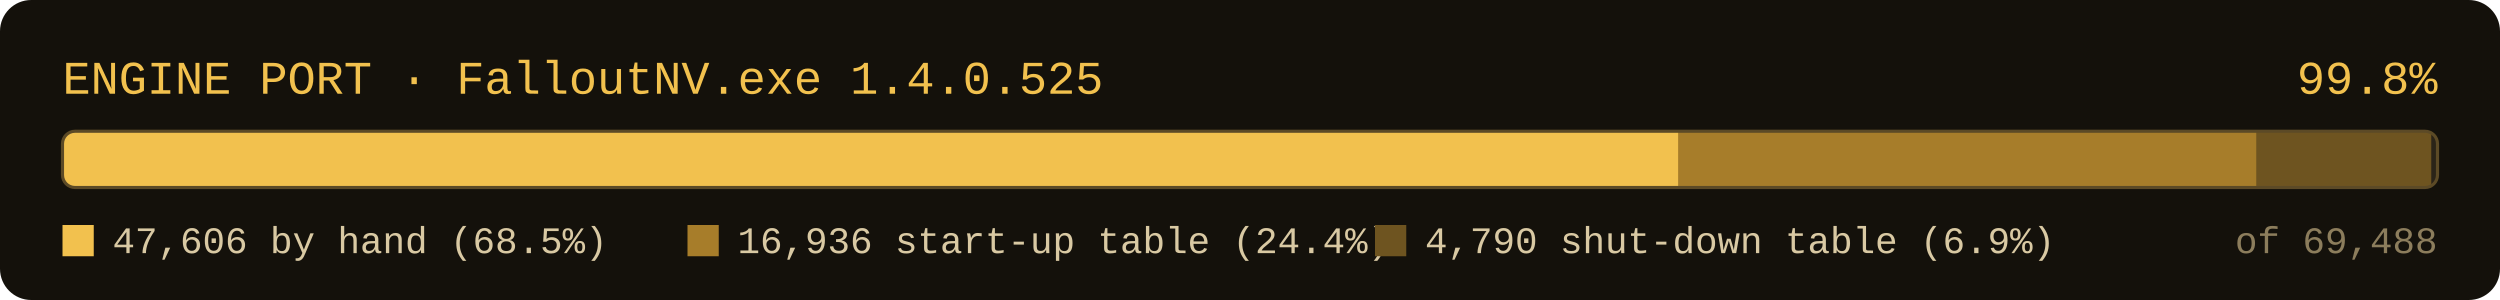
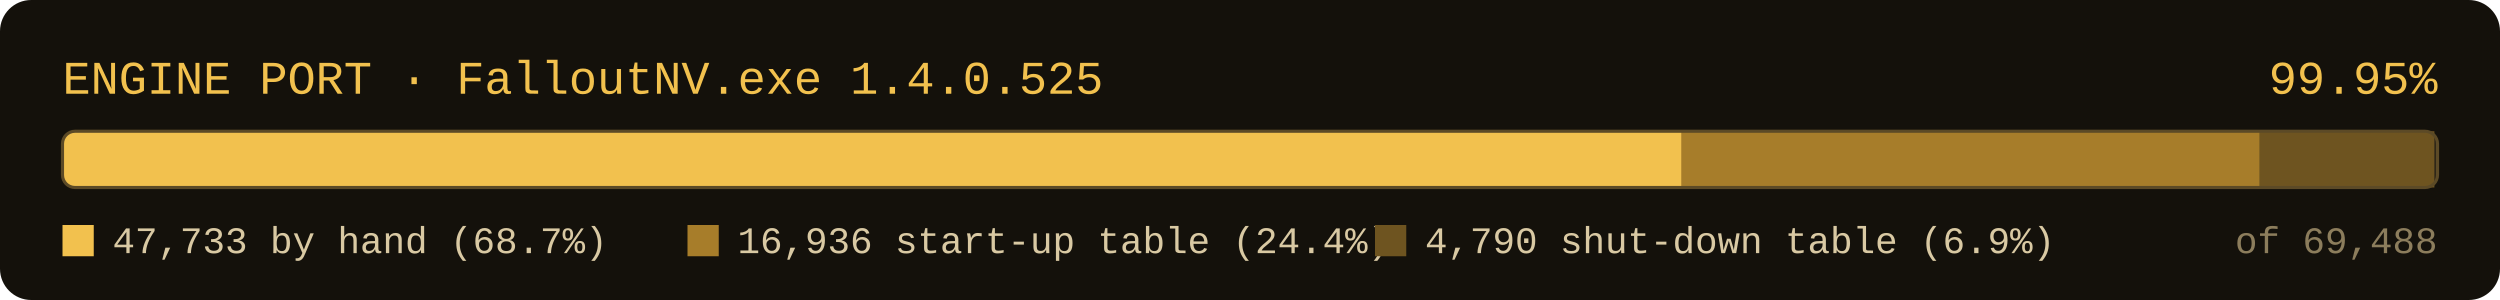
- <svg xmlns="http://www.w3.org/2000/svg" width="800" height="96" viewBox="0 0 800 96" role="img" aria-label="Engine port progress: 68.5% translated by hand, 24.4% start-up table, 6.9% shut-down table, 99.8% covered in all">
+ <svg xmlns="http://www.w3.org/2000/svg" width="800" height="96" viewBox="0 0 800 96" role="img" aria-label="Engine port progress: 68.7% translated by hand, 24.4% start-up table, 6.9% shut-down table, 99.95% covered in all">
  <rect x="0" y="0" width="800" height="96" rx="10" fill="#14110b" />
  <text x="20" y="30" font-family="Consolas, 'Courier New', monospace" font-size="15" fill="#f2c14e">ENGINE PORT · FalloutNV.exe 1.4.0.525</text>
-   <text x="780" y="30" text-anchor="end" font-family="Consolas, 'Courier New', monospace" font-size="15" fill="#f2c14e">99.8%</text>
+   <text x="780" y="30" text-anchor="end" font-family="Consolas, 'Courier New', monospace" font-size="15" fill="#f2c14e">99.95%</text>
  <rect x="20" y="42" width="760" height="18" rx="4" fill="#2b2418" />
-   <rect x="20" y="42" width="521" height="18" rx="4" fill="#f2c14e" />
-   <rect x="537" y="42" width="189" height="18" fill="#a77d2a" />
-   <rect x="722" y="42" width="56" height="18" fill="#6e5420" />
+   <rect x="20" y="42" width="522" height="18" rx="4" fill="#f2c14e" />
+   <rect x="538" y="42" width="189" height="18" fill="#a77d2a" />
+   <rect x="723" y="42" width="56" height="18" fill="#6e5420" />
  <rect x="20" y="42" width="760" height="18" rx="4" fill="none" stroke="#5c4a26" stroke-width="1" />
  <rect x="20" y="72" width="10" height="10" fill="#f2c14e" />
-   <text x="36" y="81" font-family="Consolas, 'Courier New', monospace" font-size="12" fill="#d9c9a3">47,606 by hand (68.5%)</text>
+   <text x="36" y="81" font-family="Consolas, 'Courier New', monospace" font-size="12" fill="#d9c9a3">47,733 by hand (68.7%)</text>
  <rect x="220" y="72" width="10" height="10" fill="#a77d2a" />
  <text x="236" y="81" font-family="Consolas, 'Courier New', monospace" font-size="12" fill="#d9c9a3">16,936 start-up table (24.4%)</text>
  <rect x="440" y="72" width="10" height="10" fill="#6e5420" />
  <text x="456" y="81" font-family="Consolas, 'Courier New', monospace" font-size="12" fill="#d9c9a3">4,790 shut-down table (6.9%)</text>
  <text x="780" y="81" text-anchor="end" font-family="Consolas, 'Courier New', monospace" font-size="12" fill="#8c7d5c">of 69,488</text>
</svg>
